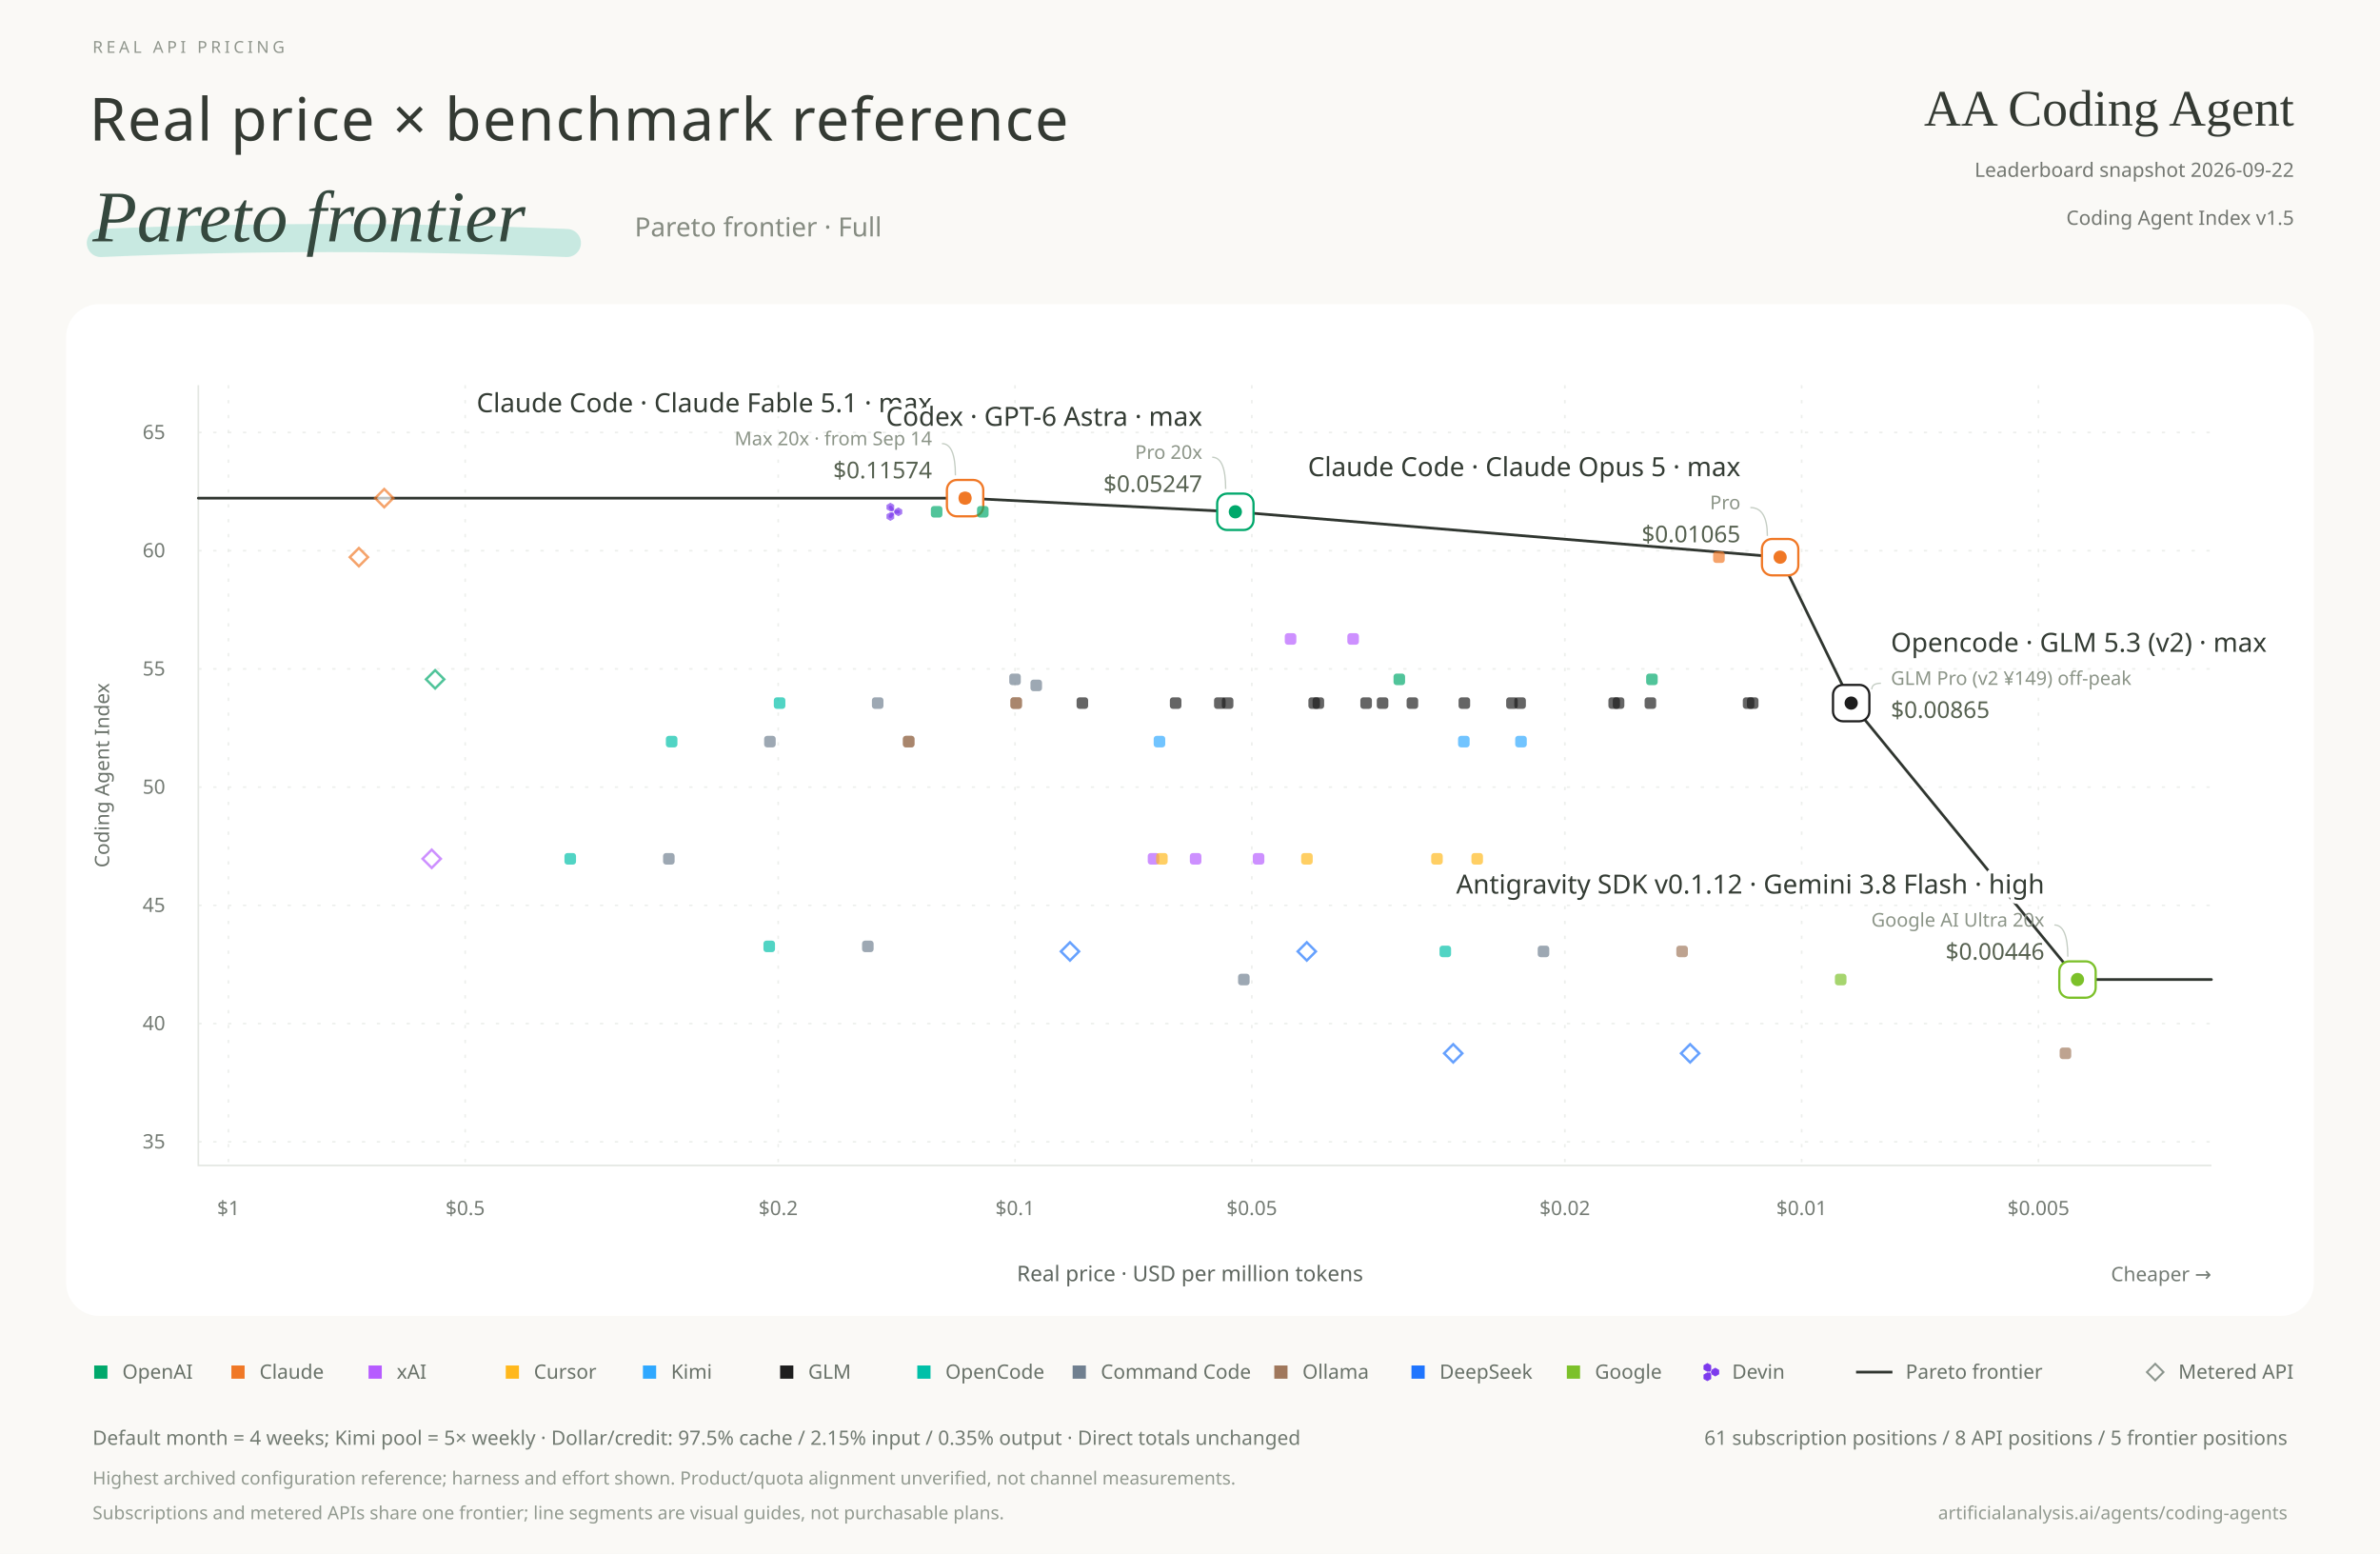
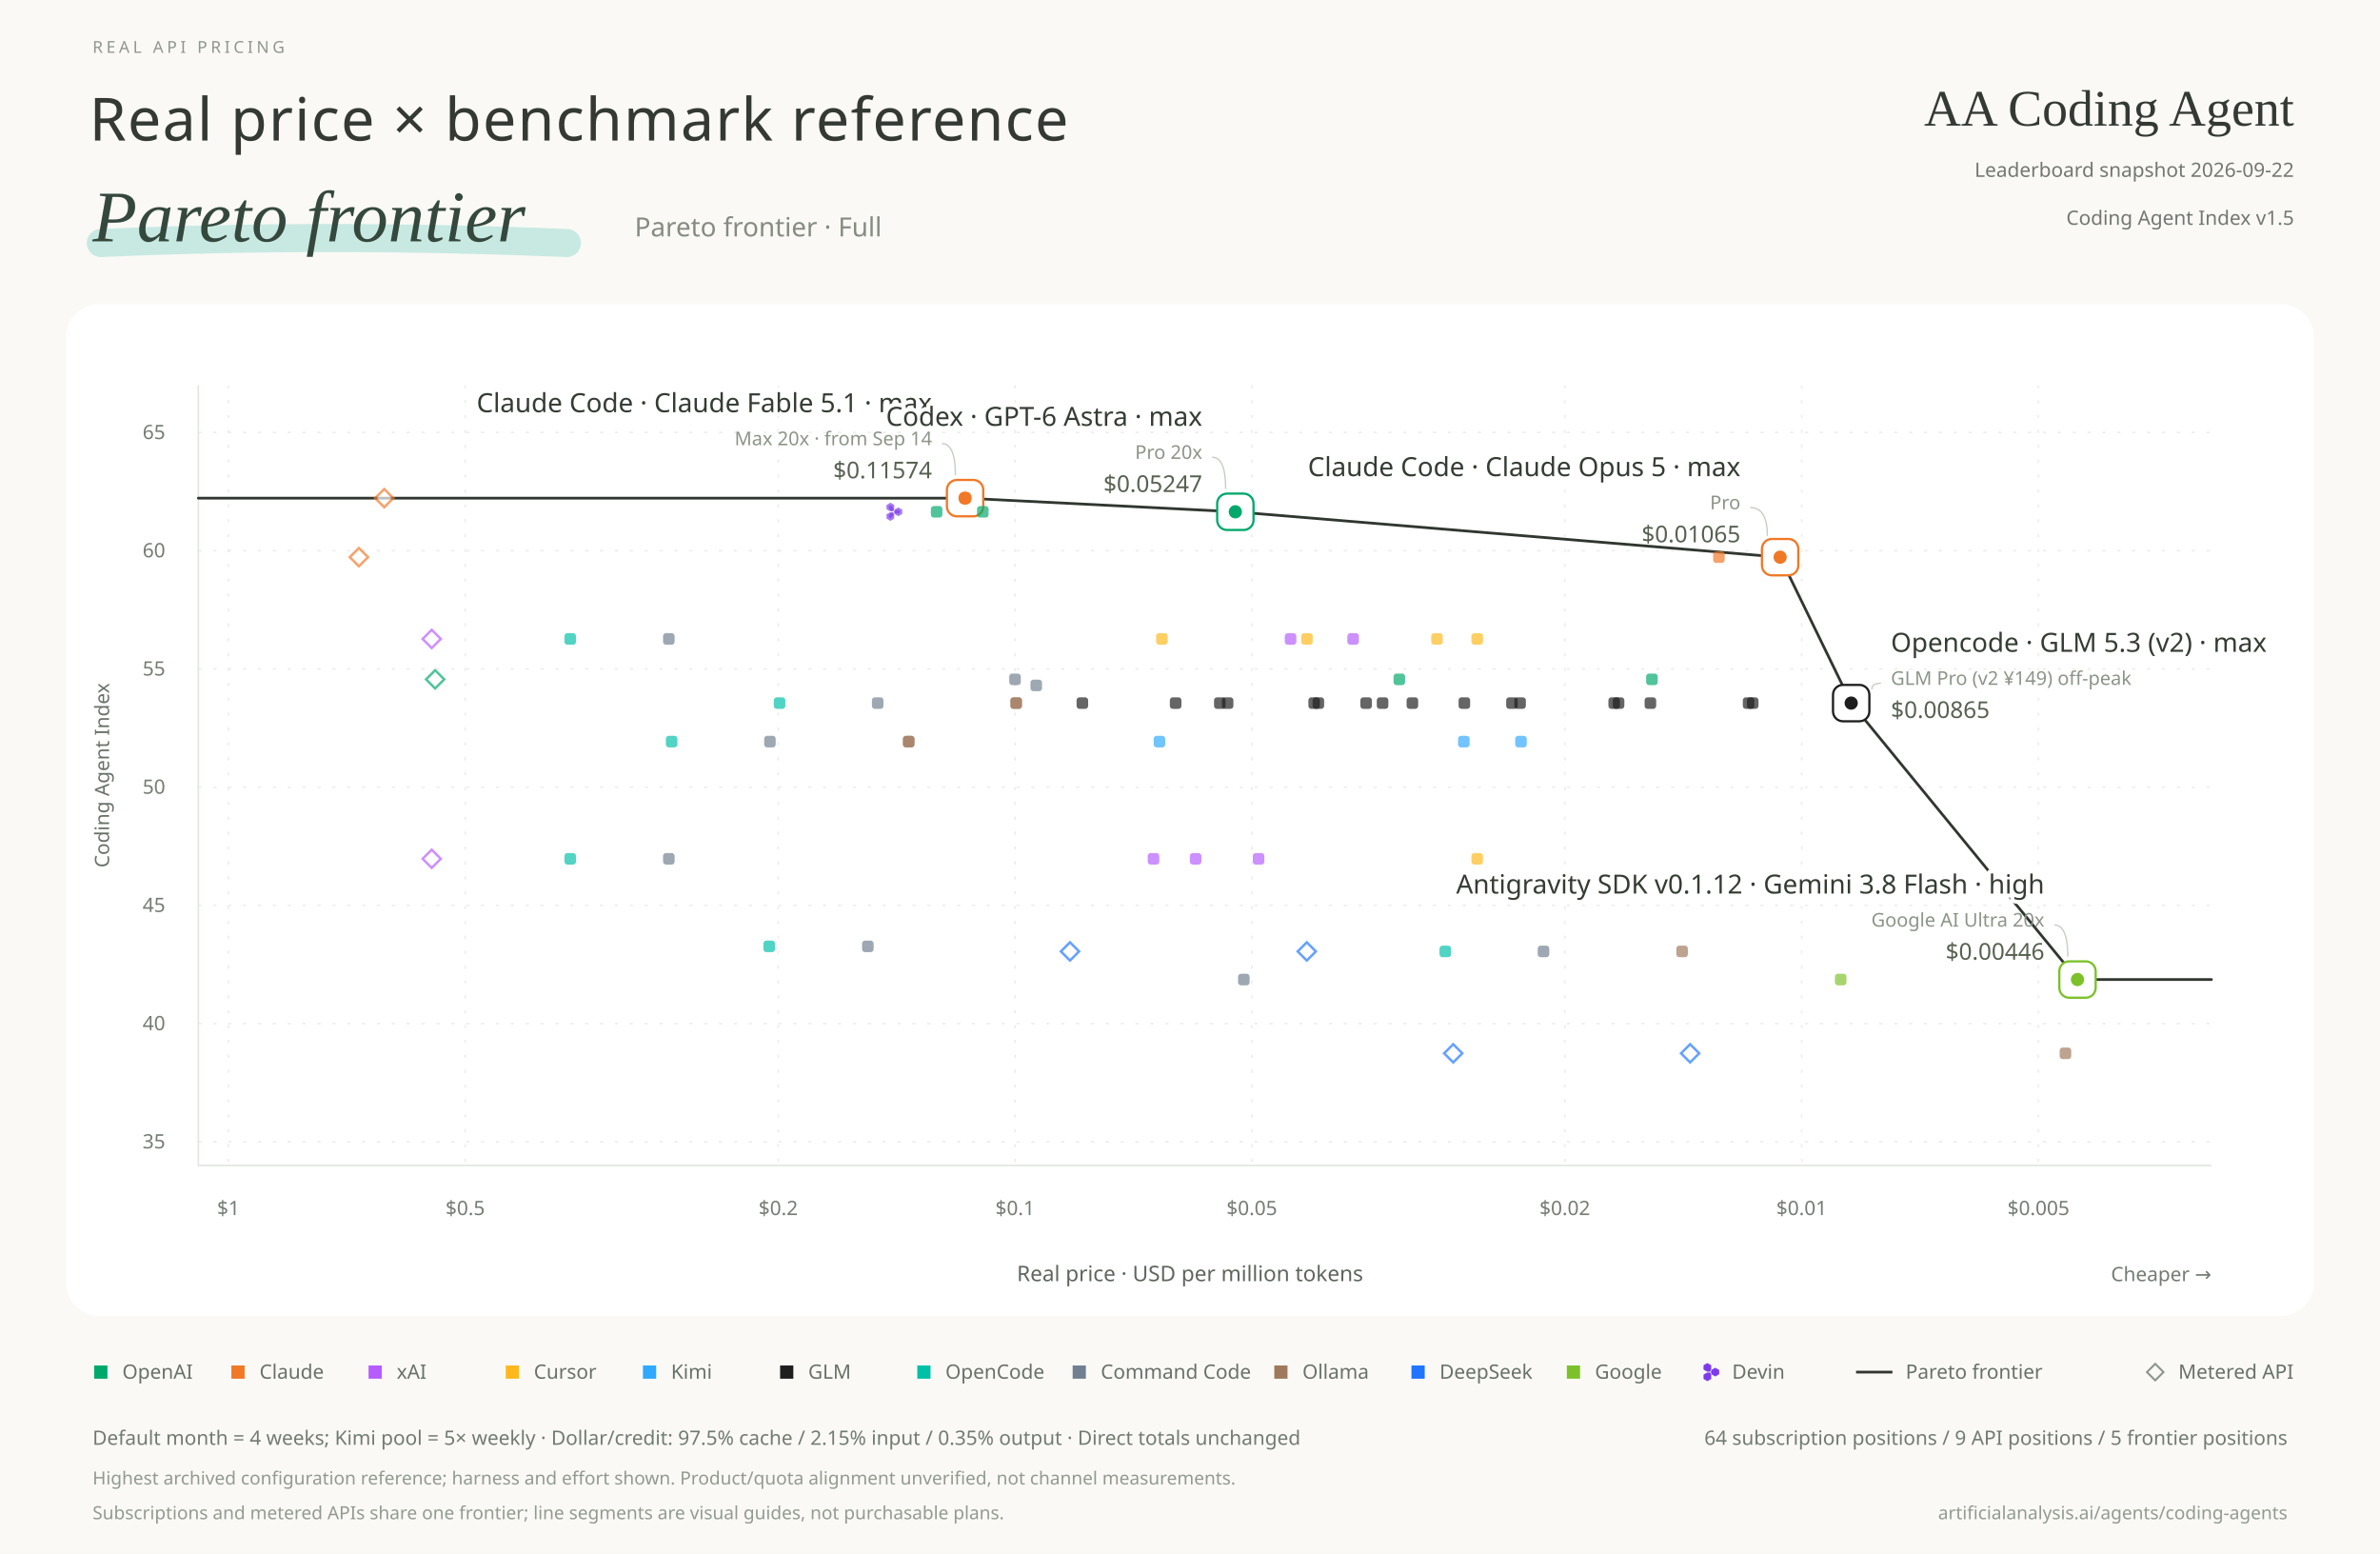
<svg xmlns="http://www.w3.org/2000/svg" width="1440" height="940" viewBox="0 0 1440 940" role="img" aria-labelledby="title desc">
  <style>text{font-family:"Microsoft YaHei","Segoe UI",sans-serif} .serif{font-family:"Times New Roman",serif} .number{font-family:"Segoe UI",sans-serif;font-variant-numeric:tabular-nums} .label-name{paint-order:stroke;stroke:#fff;stroke-width:5px;stroke-linejoin:round} .point:hover{opacity:1}</style>
  <rect width="1440" height="940" fill="#FAF9F6" />
  <text x="56.000" y="32.000" font-size="10" fill="#90968D" text-anchor="start" font-weight="400" letter-spacing="2.1">REAL API PRICING</text>
  <text x="54.000" y="85.000" font-size="36" fill="#343A33" text-anchor="start" font-weight="300" letter-spacing=".8">Real price × benchmark reference</text>
  <path d="M61 147 Q197 141 343 147" stroke="#9FDDD0" stroke-width="17" stroke-linecap="round" opacity=".55" fill="none" />
  <text x="56.000" y="146.000" font-size="44" fill="#35483E" text-anchor="start" font-weight="400" class="serif" font-style="italic">Pareto frontier</text>
  <text x="384.000" y="143.000" font-size="16" fill="#858B81" text-anchor="start" font-weight="300">Pareto frontier · Full</text>
  <text x="1388.000" y="76.000" font-size="31" fill="#343A33" text-anchor="end" font-weight="400" class="serif">AA Coding Agent</text>
  <text x="1388.000" y="107.000" font-size="12" fill="#737771" text-anchor="end" font-weight="400">Leaderboard snapshot  2026-09-22</text>
  <text x="1388.000" y="136.000" font-size="12" fill="#737771" text-anchor="end" font-weight="400">Coding Agent Index v1.5</text>
  <rect x="40" y="184" width="1360" height="612" rx="20" fill="#FFFFFF" />
  <path d="M1233.342 233V705" stroke="#E8EBE7" stroke-dasharray="2 7" opacity=".8" />
  <text x="1233.342" y="735.000" font-size="12" fill="#747B74" text-anchor="middle" font-weight="400" class="number">$0.005</text>
  <path d="M1090.070 233V705" stroke="#E8EBE7" stroke-dasharray="2 7" opacity=".8" />
  <text x="1090.070" y="735.000" font-size="12" fill="#747B74" text-anchor="middle" font-weight="400" class="number">$0.01</text>
  <path d="M946.798 233V705" stroke="#E8EBE7" stroke-dasharray="2 7" opacity=".8" />
  <text x="946.798" y="735.000" font-size="12" fill="#747B74" text-anchor="middle" font-weight="400" class="number">$0.02</text>
  <path d="M757.403 233V705" stroke="#E8EBE7" stroke-dasharray="2 7" opacity=".8" />
  <text x="757.403" y="735.000" font-size="12" fill="#747B74" text-anchor="middle" font-weight="400" class="number">$0.05</text>
  <path d="M614.131 233V705" stroke="#E8EBE7" stroke-dasharray="2 7" opacity=".8" />
  <text x="614.131" y="735.000" font-size="12" fill="#747B74" text-anchor="middle" font-weight="400" class="number">$0.1</text>
  <path d="M470.859 233V705" stroke="#E8EBE7" stroke-dasharray="2 7" opacity=".8" />
  <text x="470.859" y="735.000" font-size="12" fill="#747B74" text-anchor="middle" font-weight="400" class="number">$0.2</text>
  <path d="M281.464 233V705" stroke="#E8EBE7" stroke-dasharray="2 7" opacity=".8" />
  <text x="281.464" y="735.000" font-size="12" fill="#747B74" text-anchor="middle" font-weight="400" class="number">$0.5</text>
  <path d="M138.192 233V705" stroke="#E8EBE7" stroke-dasharray="2 7" opacity=".8" />
  <text x="138.192" y="735.000" font-size="12" fill="#747B74" text-anchor="middle" font-weight="400" class="number">$1</text>
  <path d="M120 690.697H1338" stroke="#E8EBE7" stroke-dasharray="2 7" opacity=".8" />
  <text x="100.000" y="694.697" font-size="12" fill="#747B74" text-anchor="end" font-weight="400" class="number">35</text>
  <path d="M120 619.182H1338" stroke="#E8EBE7" stroke-dasharray="2 7" opacity=".8" />
  <text x="100.000" y="623.182" font-size="12" fill="#747B74" text-anchor="end" font-weight="400" class="number">40</text>
  <path d="M120 547.667H1338" stroke="#E8EBE7" stroke-dasharray="2 7" opacity=".8" />
  <text x="100.000" y="551.667" font-size="12" fill="#747B74" text-anchor="end" font-weight="400" class="number">45</text>
  <path d="M120 476.152H1338" stroke="#E8EBE7" stroke-dasharray="2 7" opacity=".8" />
  <text x="100.000" y="480.152" font-size="12" fill="#747B74" text-anchor="end" font-weight="400" class="number">50</text>
  <path d="M120 404.636H1338" stroke="#E8EBE7" stroke-dasharray="2 7" opacity=".8" />
  <text x="100.000" y="408.636" font-size="12" fill="#747B74" text-anchor="end" font-weight="400" class="number">55</text>
  <path d="M120 333.121H1338" stroke="#E8EBE7" stroke-dasharray="2 7" opacity=".8" />
  <text x="100.000" y="337.121" font-size="12" fill="#747B74" text-anchor="end" font-weight="400" class="number">60</text>
  <path d="M120 261.606H1338" stroke="#E8EBE7" stroke-dasharray="2 7" opacity=".8" />
  <text x="100.000" y="265.606" font-size="12" fill="#747B74" text-anchor="end" font-weight="400" class="number">65</text>
  <path d="M120 233V705H1338" fill="none" stroke="#E3E7E2" />
  <text x="66.000" y="469.000" font-size="12" fill="#697169" text-anchor="middle" font-weight="400" transform="rotate(-90 66 469.0)">Coding Agent Index</text>
  <text x="720.000" y="775.000" font-size="13" fill="#5D655E" text-anchor="middle" font-weight="400">Real price · USD per million tokens</text>
  <text x="1338.000" y="775.000" font-size="12" fill="#737B74" text-anchor="end" font-weight="400">Cheaper →</text>
  <path id="frontier" d="M120.000,301.333 L583.917,301.333 L747.436,309.593 L1077.054,337.035 L1120.047,425.307 L1256.966,592.532 L1338.000,592.532" fill="none" stroke="#303630" stroke-width="1.65" stroke-linecap="round" stroke-linejoin="round" />
  <g class="point" data-billing="subscription" data-frontier="false" data-price="0.03247" data-score="54.5591" data-x="846.636" data-y="410.943" transform="translate(846.636 410.943)">
    <rect x="-3.5" y="-3.5" width="7" height="7" rx="1.8" fill="#00A86B" opacity=".68" />
  </g>
  <g class="point" data-billing="subscription" data-frontier="false" data-price="0.0155" data-score="54.5591" data-x="999.484" data-y="410.943" transform="translate(999.484 410.943)">
    <rect x="-3.5" y="-3.5" width="7" height="7" rx="1.8" fill="#00A86B" opacity=".68" />
  </g>
  <g class="point" data-billing="subscription" data-frontier="false" data-price="0.12579" data-score="61.645" data-x="566.706" data-y="309.593" transform="translate(566.706 309.593)">
    <rect x="-3.5" y="-3.5" width="7" height="7" rx="1.8" fill="#00A86B" opacity=".68" />
  </g>
  <g class="point" data-billing="subscription" data-frontier="true" data-price="0.05247" data-score="61.645" data-x="747.436" data-y="309.593" transform="translate(747.436 309.593)">
    <rect x="-11" y="-11" width="22" height="22" rx="6" fill="#FFF" stroke="#00A86B" stroke-width="1.35" />
    <circle r="4" fill="#00A86B" />
  </g>
  <g class="point" data-billing="subscription" data-frontier="false" data-price="0.14265" data-score="61.645" data-x="540.707" data-y="309.593" transform="translate(540.707 309.593)">
    <path d="M0.11,-1.63 L-1.97,-0.43 L-4.05,-1.63 L-4.05,-4.03 L-1.97,-5.23 L0.11,-4.03Z M0.11,4.03 L-1.97,5.23 L-4.05,4.03 L-4.05,1.63 L-1.97,0.43 L0.11,1.63Z M4.91,1.20 L2.83,2.40 L0.75,1.20 L0.75,-1.20 L2.83,-2.40 L4.91,-1.20Z" fill="#7C3AED" opacity="0.68" stroke="#7C3AED" stroke-width="0.43" stroke-linejoin="round" />
    <path d="M-0.89,-1.27 L-1.87,-2.69 M-0.89,1.27 L-1.87,2.69 M1.27,0.00 L2.69,0.00" stroke="#7C3AED" stroke-width="2.16" stroke-linecap="round" opacity="0.68" fill="none" />
  </g>
  <g class="point" data-billing="subscription" data-frontier="false" data-price="0.00892" data-score="41.8632" data-x="1113.694" data-y="592.532" transform="translate(1113.694 592.532)">
    <rect x="-3.5" y="-3.5" width="7" height="7" rx="1.8" fill="#7CC12A" opacity=".68" />
  </g>
  <g class="point" data-billing="subscription" data-frontier="true" data-price="0.00446" data-score="41.8632" data-x="1256.966" data-y="592.532" transform="translate(1256.966 592.532)">
    <rect x="-11" y="-11" width="22" height="22" rx="6" fill="#FFF" stroke="#7CC12A" stroke-width="1.35" />
    <circle r="4" fill="#7CC12A" />
  </g>
  <g class="point" data-billing="subscription" data-frontier="true" data-price="0.01065" data-score="59.7264" data-x="1077.054" data-y="337.035" transform="translate(1077.054 337.035)">
    <rect x="-11" y="-11" width="22" height="22" rx="6" fill="#FFF" stroke="#F07826" stroke-width="1.35" />
    <circle r="4" fill="#F07826" />
  </g>
  <g class="point" data-billing="subscription" data-frontier="false" data-price="0.01274" data-score="59.7264" data-x="1040.016" data-y="337.035" transform="translate(1040.016 337.035)">
    <rect x="-3.5" y="-3.5" width="7" height="7" rx="1.8" fill="#F07826" opacity=".68" />
  </g>
  <g class="point" data-billing="subscription" data-frontier="true" data-price="0.11574" data-score="62.2225" data-x="583.917" data-y="301.333" transform="translate(583.917 301.333)">
    <rect x="-11" y="-11" width="22" height="22" rx="6" fill="#FFF" stroke="#F07826" stroke-width="1.35" />
    <circle r="4" fill="#F07826" />
  </g>
  <g class="point" data-billing="subscription" data-frontier="false" data-price="0.05894" data-score="46.969" data-x="723.402" data-y="519.504" transform="translate(723.402 519.504)">
    <rect x="-3.5" y="-3.5" width="7" height="7" rx="1.8" fill="#B65CFF" opacity=".68" />
  </g>
  <g class="point" data-billing="subscription" data-frontier="false" data-price="0.04902" data-score="46.969" data-x="761.495" data-y="519.504" transform="translate(761.495 519.504)">
    <rect x="-3.5" y="-3.5" width="7" height="7" rx="1.8" fill="#B65CFF" opacity=".68" />
  </g>
  <g class="point" data-billing="subscription" data-frontier="false" data-price="0.06667" data-score="46.969" data-x="697.929" data-y="519.504" transform="translate(697.929 519.504)">
    <rect x="-3.5" y="-3.5" width="7" height="7" rx="1.8" fill="#B65CFF" opacity=".68" />
  </g>
  <g class="point" data-billing="subscription" data-frontier="false" data-price="0.04464" data-score="56.26764360706693" data-x="780.841" data-y="386.505" transform="translate(780.841 386.505)">
    <rect x="-3.5" y="-3.5" width="7" height="7" rx="1.8" fill="#B65CFF" opacity=".68" />
  </g>
  <g class="point" data-billing="subscription" data-frontier="false" data-price="0.03717" data-score="56.26764360706693" data-x="818.693" data-y="386.505" transform="translate(818.693 386.505)">
    <rect x="-3.5" y="-3.5" width="7" height="7" rx="1.8" fill="#B65CFF" opacity=".68" />
  </g>
-   <g class="point" data-billing="subscription" data-frontier="false" data-price="0.02585" data-score="46.969" data-x="893.764" data-y="519.504" transform="translate(893.764 519.504)">
-     <rect x="-3.5" y="-3.5" width="7" height="7" rx="1.8" fill="#FFB81C" opacity=".68" />
-   </g>
-   <g class="point" data-billing="subscription" data-frontier="false" data-price="0.06506" data-score="46.969" data-x="702.982" data-y="519.504" transform="translate(702.982 519.504)">
-     <rect x="-3.5" y="-3.5" width="7" height="7" rx="1.8" fill="#FFB81C" opacity=".68" />
-   </g>
-   <g class="point" data-billing="subscription" data-frontier="false" data-price="0.04255" data-score="46.969" data-x="790.752" data-y="519.504" transform="translate(790.752 519.504)">
-     <rect x="-3.5" y="-3.5" width="7" height="7" rx="1.8" fill="#FFB81C" opacity=".68" />
-   </g>
-   <g class="point" data-billing="subscription" data-frontier="false" data-price="0.02908" data-score="46.969" data-x="869.428" data-y="519.504" transform="translate(869.428 519.504)">
+   <g class="point" data-billing="subscription" data-frontier="false" data-price="0.02585" data-score="56.26764360706693" data-x="893.764" data-y="386.505" transform="translate(893.764 386.505)">
+     <rect x="-3.5" y="-3.5" width="7" height="7" rx="1.8" fill="#FFB81C" opacity=".68" />
+   </g>
+   <g class="point" data-billing="subscription" data-frontier="false" data-price="0.06506" data-score="56.26764360706693" data-x="702.982" data-y="386.505" transform="translate(702.982 386.505)">
+     <rect x="-3.5" y="-3.5" width="7" height="7" rx="1.8" fill="#FFB81C" opacity=".68" />
+   </g>
+   <g class="point" data-billing="subscription" data-frontier="false" data-price="0.04255" data-score="56.26764360706693" data-x="790.752" data-y="386.505" transform="translate(790.752 386.505)">
+     <rect x="-3.5" y="-3.5" width="7" height="7" rx="1.8" fill="#FFB81C" opacity=".68" />
+   </g>
+   <g class="point" data-billing="subscription" data-frontier="false" data-price="0.02908" data-score="56.26764360706693" data-x="869.428" data-y="386.505" transform="translate(869.428 386.505)">
    <rect x="-3.5" y="-3.5" width="7" height="7" rx="1.8" fill="#FFB81C" opacity=".68" />
  </g>
  <g class="point" data-billing="subscription" data-frontier="false" data-price="0.02688" data-score="51.9259" data-x="885.688" data-y="448.605" transform="translate(885.688 448.605)">
    <rect x="-3.5" y="-3.5" width="7" height="7" rx="1.8" fill="#2FA8FF" opacity=".68" />
  </g>
  <g class="point" data-billing="subscription" data-frontier="false" data-price="0.06552" data-score="51.9259" data-x="701.526" data-y="448.605" transform="translate(701.526 448.605)">
    <rect x="-3.5" y="-3.5" width="7" height="7" rx="1.8" fill="#2FA8FF" opacity=".68" />
  </g>
  <g class="point" data-billing="subscription" data-frontier="false" data-price="0.02274" data-score="51.9259" data-x="920.260" data-y="448.605" transform="translate(920.260 448.605)">
    <rect x="-3.5" y="-3.5" width="7" height="7" rx="1.8" fill="#2FA8FF" opacity=".68" />
  </g>
  <g class="point" data-billing="subscription" data-frontier="false" data-price="0.08211" data-score="53.5548" data-x="654.873" data-y="425.307" transform="translate(654.873 425.307)">
    <rect x="-3.5" y="-3.5" width="7" height="7" rx="1.8" fill="#1E1E1E" opacity=".68" />
  </g>
  <g class="point" data-billing="subscription" data-frontier="false" data-price="0.05491" data-score="53.5548" data-x="738.041" data-y="425.307" transform="translate(738.041 425.307)">
    <rect x="-3.5" y="-3.5" width="7" height="7" rx="1.8" fill="#1E1E1E" opacity=".68" />
  </g>
  <g class="point" data-billing="subscription" data-frontier="false" data-price="0.04115" data-score="53.5548" data-x="797.668" data-y="425.307" transform="translate(797.668 425.307)">
    <rect x="-3.5" y="-3.5" width="7" height="7" rx="1.8" fill="#1E1E1E" opacity=".68" />
  </g>
  <g class="point" data-billing="subscription" data-frontier="false" data-price="0.0341" data-score="53.5548" data-x="836.512" data-y="425.307" transform="translate(836.512 425.307)">
    <rect x="-3.5" y="-3.5" width="7" height="7" rx="1.8" fill="#1E1E1E" opacity=".68" />
  </g>
  <g class="point" data-billing="subscription" data-frontier="false" data-price="0.0228" data-score="53.5548" data-x="919.715" data-y="425.307" transform="translate(919.715 425.307)">
    <rect x="-3.5" y="-3.5" width="7" height="7" rx="1.8" fill="#1E1E1E" opacity=".68" />
  </g>
  <g class="point" data-billing="subscription" data-frontier="false" data-price="0.01709" data-score="53.5548" data-x="979.299" data-y="425.307" transform="translate(979.299 425.307)">
    <rect x="-3.5" y="-3.5" width="7" height="7" rx="1.8" fill="#1E1E1E" opacity=".68" />
  </g>
  <g class="point" data-billing="subscription" data-frontier="false" data-price="0.06249" data-score="53.5548" data-x="711.313" data-y="425.307" transform="translate(711.313 425.307)">
    <rect x="-3.5" y="-3.5" width="7" height="7" rx="1.8" fill="#1E1E1E" opacity=".68" />
  </g>
  <g class="point" data-billing="subscription" data-frontier="false" data-price="0.04166" data-score="53.5548" data-x="795.122" data-y="425.307" transform="translate(795.122 425.307)">
    <rect x="-3.5" y="-3.5" width="7" height="7" rx="1.8" fill="#1E1E1E" opacity=".68" />
  </g>
  <g class="point" data-billing="subscription" data-frontier="false" data-price="0.03125" data-score="53.5548" data-x="854.552" data-y="425.307" transform="translate(854.552 425.307)">
    <rect x="-3.5" y="-3.5" width="7" height="7" rx="1.8" fill="#1E1E1E" opacity=".68" />
  </g>
  <g class="point" data-billing="subscription" data-frontier="false" data-price="0.01731" data-score="53.5548" data-x="976.655" data-y="425.307" transform="translate(976.655 425.307)">
    <rect x="-3.5" y="-3.5" width="7" height="7" rx="1.8" fill="#1E1E1E" opacity=".68" />
  </g>
  <g class="point" data-billing="subscription" data-frontier="false" data-price="0.01154" data-score="53.5548" data-x="1060.464" data-y="425.307" transform="translate(1060.464 425.307)">
    <rect x="-3.5" y="-3.5" width="7" height="7" rx="1.8" fill="#1E1E1E" opacity=".68" />
  </g>
  <g class="point" data-billing="subscription" data-frontier="true" data-price="0.00865" data-score="53.5548" data-x="1120.047" data-y="425.307" transform="translate(1120.047 425.307)">
    <rect x="-11" y="-11" width="22" height="22" rx="6" fill="#FFF" stroke="#1E1E1E" stroke-width="1.35" />
    <circle r="4" fill="#1E1E1E" />
  </g>
  <g class="point" data-billing="subscription" data-frontier="false" data-price="0.05367" data-score="53.5548" data-x="742.762" data-y="425.307" transform="translate(742.762 425.307)">
    <rect x="-3.5" y="-3.5" width="7" height="7" rx="1.8" fill="#1E1E1E" opacity=".68" />
  </g>
  <g class="point" data-billing="subscription" data-frontier="false" data-price="0.03578" data-score="53.5548" data-x="826.571" data-y="425.307" transform="translate(826.571 425.307)">
    <rect x="-3.5" y="-3.5" width="7" height="7" rx="1.8" fill="#1E1E1E" opacity=".68" />
  </g>
  <g class="point" data-billing="subscription" data-frontier="false" data-price="0.02684" data-score="53.5548" data-x="885.996" data-y="425.307" transform="translate(885.996 425.307)">
    <rect x="-3.5" y="-3.5" width="7" height="7" rx="1.8" fill="#1E1E1E" opacity=".68" />
  </g>
  <g class="point" data-billing="subscription" data-frontier="false" data-price="0.02335" data-score="53.5548" data-x="914.788" data-y="425.307" transform="translate(914.788 425.307)">
    <rect x="-3.5" y="-3.5" width="7" height="7" rx="1.8" fill="#1E1E1E" opacity=".68" />
  </g>
  <g class="point" data-billing="subscription" data-frontier="false" data-price="0.01557" data-score="53.5548" data-x="998.553" data-y="425.307" transform="translate(998.553 425.307)">
    <rect x="-3.5" y="-3.5" width="7" height="7" rx="1.8" fill="#1E1E1E" opacity=".68" />
  </g>
  <g class="point" data-billing="subscription" data-frontier="false" data-price="0.01168" data-score="53.5548" data-x="1057.972" data-y="425.307" transform="translate(1057.972 425.307)">
    <rect x="-3.5" y="-3.5" width="7" height="7" rx="1.8" fill="#1E1E1E" opacity=".68" />
  </g>
  <g class="point" data-billing="subscription" data-frontier="false" data-price="0.36765" data-score="46.969" data-x="345.018" data-y="519.504" transform="translate(345.018 519.504)">
    <rect x="-3.5" y="-3.5" width="7" height="7" rx="1.8" fill="#00C0A8" opacity=".68" />
  </g>
+   <g class="point" data-billing="subscription" data-frontier="false" data-price="0.36765" data-score="56.26764360706693" data-x="345.018" data-y="386.505" transform="translate(345.018 386.505)">
+     <rect x="-3.5" y="-3.5" width="7" height="7" rx="1.8" fill="#00C0A8" opacity=".68" />
+   </g>
  <g class="point" data-billing="subscription" data-frontier="false" data-price="0.1992" data-score="53.5548" data-x="471.687" data-y="425.307" transform="translate(471.687 425.307)">
    <rect x="-3.5" y="-3.5" width="7" height="7" rx="1.8" fill="#00C0A8" opacity=".68" />
  </g>
  <g class="point" data-billing="subscription" data-frontier="false" data-price="0.27322" data-score="51.9259" data-x="406.378" data-y="448.605" transform="translate(406.378 448.605)">
    <rect x="-3.5" y="-3.5" width="7" height="7" rx="1.8" fill="#00C0A8" opacity=".68" />
  </g>
  <g class="point" data-billing="subscription" data-frontier="false" data-price="0.20534" data-score="43.2653" data-x="465.413" data-y="572.478" transform="translate(465.413 572.478)">
    <rect x="-3.5" y="-3.5" width="7" height="7" rx="1.8" fill="#00C0A8" opacity=".68" />
  </g>
  <g class="point" data-billing="subscription" data-frontier="false" data-price="0.02838" data-score="43.052" data-x="874.464" data-y="575.529" transform="translate(874.464 575.529)">
    <rect x="-3.5" y="-3.5" width="7" height="7" rx="1.8" fill="#00C0A8" opacity=".68" />
  </g>
  <g class="point" data-billing="subscription" data-frontier="false" data-price="0.1" data-score="54.5591" data-x="614.131" data-y="410.943" transform="translate(614.131 410.943)">
    <rect x="-3.5" y="-3.5" width="7" height="7" rx="1.8" fill="#708090" opacity=".68" />
  </g>
  <g class="point" data-billing="subscription" data-frontier="false" data-price="0.05118" data-score="41.8632" data-x="752.582" data-y="592.532" transform="translate(752.582 592.532)">
    <rect x="-3.5" y="-3.5" width="7" height="7" rx="1.8" fill="#708090" opacity=".68" />
  </g>
  <g class="point" data-billing="subscription" data-frontier="false" data-price="0.02129" data-score="43.052" data-x="933.879" data-y="575.529" transform="translate(933.879 575.529)">
    <rect x="-3.5" y="-3.5" width="7" height="7" rx="1.8" fill="#708090" opacity=".68" />
  </g>
  <g class="point" data-billing="subscription" data-frontier="false" data-price="0.15385" data-score="43.2653" data-x="525.084" data-y="572.478" transform="translate(525.084 572.478)">
+     <rect x="-3.5" y="-3.5" width="7" height="7" rx="1.8" fill="#708090" opacity=".68" />
+   </g>
+   <g class="point" data-billing="subscription" data-frontier="false" data-price="0.27548" data-score="56.26764360706693" data-x="404.675" data-y="386.505" transform="translate(404.675 386.505)">
    <rect x="-3.5" y="-3.5" width="7" height="7" rx="1.8" fill="#708090" opacity=".68" />
  </g>
  <g class="point" data-billing="subscription" data-frontier="false" data-price="0.14948" data-score="53.5548" data-x="531.040" data-y="425.307" transform="translate(531.040 425.307)">
    <rect x="-3.5" y="-3.5" width="7" height="7" rx="1.8" fill="#708090" opacity=".68" />
  </g>
  <g class="point" data-billing="subscription" data-frontier="false" data-price="0.09398" data-score="54.3027" data-x="626.965" data-y="414.610" transform="translate(626.965 414.610)">
    <rect x="-3.5" y="-3.5" width="7" height="7" rx="1.8" fill="#708090" opacity=".68" />
  </g>
  <g class="point" data-billing="subscription" data-frontier="false" data-price="0.20492" data-score="51.9259" data-x="465.836" data-y="448.605" transform="translate(465.836 448.605)">
    <rect x="-3.5" y="-3.5" width="7" height="7" rx="1.8" fill="#708090" opacity=".68" />
  </g>
  <g class="point" data-billing="subscription" data-frontier="false" data-price="0.27548" data-score="46.969" data-x="404.675" data-y="519.504" transform="translate(404.675 519.504)">
    <rect x="-3.5" y="-3.5" width="7" height="7" rx="1.8" fill="#708090" opacity=".68" />
  </g>
  <g class="point" data-billing="subscription" data-frontier="false" data-price="0.00462" data-score="38.7425" data-x="1249.680" data-y="637.168" transform="translate(1249.680 637.168)">
    <rect x="-3.5" y="-3.5" width="7" height="7" rx="1.8" fill="#A0785C" opacity=".68" />
  </g>
  <g class="point" data-billing="subscription" data-frontier="false" data-price="0.01419" data-score="43.052" data-x="1017.736" data-y="575.529" transform="translate(1017.736 575.529)">
    <rect x="-3.5" y="-3.5" width="7" height="7" rx="1.8" fill="#A0785C" opacity=".68" />
  </g>
  <g class="point" data-billing="subscription" data-frontier="false" data-price="0.09965" data-score="53.5548" data-x="614.856" data-y="425.307" transform="translate(614.856 425.307)">
    <rect x="-3.5" y="-3.5" width="7" height="7" rx="1.8" fill="#A0785C" opacity=".68" />
  </g>
  <g class="point" data-billing="subscription" data-frontier="false" data-price="0.13652" data-score="51.9259" data-x="549.786" data-y="448.605" transform="translate(549.786 448.605)">
    <rect x="-3.5" y="-3.5" width="7" height="7" rx="1.8" fill="#A0785C" opacity=".68" />
  </g>
  <g class="point" data-billing="subscription" data-frontier="false" data-price="0.09967" data-score="53.5548" data-x="614.814" data-y="425.307" transform="translate(614.814 425.307)">
    <rect x="-3.5" y="-3.5" width="7" height="7" rx="1.8" fill="#A0785C" opacity=".68" />
  </g>
  <g class="point" data-billing="subscription" data-frontier="false" data-price="0.1365" data-score="51.9259" data-x="549.816" data-y="448.605" transform="translate(549.816 448.605)">
    <rect x="-3.5" y="-3.5" width="7" height="7" rx="1.8" fill="#A0785C" opacity=".68" />
  </g>
  <g class="point" data-billing="subscription" data-frontier="false" data-price="0.11575" data-score="62.2225" data-x="583.899" data-y="301.333" transform="translate(583.899 301.333)">
    <rect x="-3.5" y="-3.5" width="7" height="7" rx="1.8" fill="#F07826" opacity=".68" />
  </g>
  <g class="point" data-billing="subscription" data-frontier="false" data-price="0.10989" data-score="61.645" data-x="594.637" data-y="309.593" transform="translate(594.637 309.593)">
    <rect x="-3.5" y="-3.5" width="7" height="7" rx="1.8" fill="#00A86B" opacity=".68" />
  </g>
+   <g class="point" data-billing="subscription" data-frontier="false" data-price="0.02585" data-score="46.969" data-x="893.764" data-y="519.504" transform="translate(893.764 519.504)">
+     <rect x="-3.5" y="-3.5" width="7" height="7" rx="1.8" fill="#FFB81C" opacity=".68" />
+   </g>
  <g class="point" data-billing="metered" data-frontier="false" data-price="0.01386" data-score="38.7425" data-x="1022.600" data-y="637.168" transform="translate(1022.600 637.168)">
    <path d="M0 -5.5L5.5 0 0 5.5 -5.5 0Z" fill="white" stroke="#1F75FE" stroke-width="1.5" opacity=".68" />
  </g>
  <g class="point" data-billing="metered" data-frontier="false" data-price="0.02773" data-score="38.7425" data-x="879.253" data-y="637.168" transform="translate(879.253 637.168)">
    <path d="M0 -5.5L5.5 0 0 5.5 -5.5 0Z" fill="white" stroke="#1F75FE" stroke-width="1.5" opacity=".68" />
  </g>
  <g class="point" data-billing="metered" data-frontier="false" data-price="0.04257" data-score="43.052" data-x="790.655" data-y="575.529" transform="translate(790.655 575.529)">
    <path d="M0 -5.5L5.5 0 0 5.5 -5.5 0Z" fill="white" stroke="#1F75FE" stroke-width="1.5" opacity=".68" />
  </g>
  <g class="point" data-billing="metered" data-frontier="false" data-price="0.08514" data-score="43.052" data-x="647.383" data-y="575.529" transform="translate(647.383 575.529)">
    <path d="M0 -5.5L5.5 0 0 5.5 -5.5 0Z" fill="white" stroke="#1F75FE" stroke-width="1.5" opacity=".68" />
  </g>
  <g class="point" data-billing="metered" data-frontier="false" data-price="0.546" data-score="54.5591" data-x="263.272" data-y="410.943" transform="translate(263.272 410.943)">
    <path d="M0 -5.5L5.5 0 0 5.5 -5.5 0Z" fill="white" stroke="#00A86B" stroke-width="1.5" opacity=".68" />
  </g>
  <g class="point" data-billing="metered" data-frontier="false" data-price="0.5515" data-score="46.969" data-x="261.200" data-y="519.504" transform="translate(261.200 519.504)">
+     <path d="M0 -5.5L5.5 0 0 5.5 -5.5 0Z" fill="white" stroke="#B65CFF" stroke-width="1.5" opacity=".68" />
+   </g>
+   <g class="point" data-billing="metered" data-frontier="false" data-price="0.5515" data-score="56.26764360706693" data-x="261.200" data-y="386.505" transform="translate(261.200 386.505)">
    <path d="M0 -5.5L5.5 0 0 5.5 -5.5 0Z" fill="white" stroke="#B65CFF" stroke-width="1.5" opacity=".68" />
  </g>
  <g class="point" data-billing="metered" data-frontier="false" data-price="0.6825" data-score="59.7264" data-x="217.149" data-y="337.035" transform="translate(217.149 337.035)">
    <path d="M0 -5.5L5.5 0 0 5.5 -5.5 0Z" fill="white" stroke="#F07826" stroke-width="1.5" opacity=".68" />
  </g>
  <g class="point" data-billing="metered" data-frontier="false" data-price="0.63375" data-score="62.2225" data-x="232.467" data-y="301.333" transform="translate(232.467 301.333)">
    <path d="M0 -5.5L5.5 0 0 5.5 -5.5 0Z" fill="white" stroke="#F07826" stroke-width="1.5" opacity=".68" />
  </g>
  <g class="front-label" data-model="claude-fable-5.1">
    <path d="M578.058,287.524Q578.058,268.333 569.917,268.333" stroke="#C4CDC3" stroke-width=".8" fill="none" />
    <text x="563.917" y="249.333" font-size="16" fill="#343C34" text-anchor="end" font-weight="400" class="label-name">Claude Code · Claude Fable 5.1 · max</text>
    <text x="563.917" y="269.333" font-size="11.5" fill="#8B9487" text-anchor="end" font-weight="400">Max 20x · from Sep 14</text>
    <text x="563.917" y="289.333" font-size="14" fill="#566150" text-anchor="end" font-weight="400" class="number">$0.11574</text>
  </g>
  <g class="front-label" data-model="gpt-6-astra">
    <path d="M741.578,295.784Q741.578,276.593 733.436,276.593" stroke="#C4CDC3" stroke-width=".8" fill="none" />
    <text x="727.436" y="257.593" font-size="16" fill="#343C34" text-anchor="end" font-weight="400" class="label-name">Codex · GPT-6 Astra · max</text>
    <text x="727.436" y="277.593" font-size="11.5" fill="#8B9487" text-anchor="end" font-weight="400">Pro 20x</text>
    <text x="727.436" y="297.593" font-size="14" fill="#566150" text-anchor="end" font-weight="400" class="number">$0.05247</text>
  </g>
  <g class="front-label" data-model="claude-opus-5">
    <path d="M1069.336,324.172Q1069.336,307.035 1059.054,307.035" stroke="#C4CDC3" stroke-width=".8" fill="none" />
    <text x="1053.054" y="288.035" font-size="16" fill="#343C34" text-anchor="end" font-weight="400" class="label-name">Claude Code · Claude Opus 5 · max</text>
    <text x="1053.054" y="308.035" font-size="11.5" fill="#8B9487" text-anchor="end" font-weight="400">Pro</text>
    <text x="1053.054" y="328.035" font-size="14" fill="#566150" text-anchor="end" font-weight="400" class="number">$0.01065</text>
  </g>
  <g class="front-label" data-model="glm-5.3">
    <path d="M1132.528,416.987Q1132.528,413.307 1138.047,413.307" stroke="#C4CDC3" stroke-width=".8" fill="none" />
    <text x="1144.047" y="394.307" font-size="16" fill="#343C34" text-anchor="start" font-weight="400" class="label-name">Opencode · GLM 5.3 (v2) · max</text>
    <text x="1144.047" y="414.307" font-size="11.5" fill="#8B9487" text-anchor="start" font-weight="400">GLM Pro (v2 ¥149) off-peak</text>
    <text x="1144.047" y="434.307" font-size="14" fill="#566150" text-anchor="start" font-weight="400" class="number">$0.00865</text>
  </g>
  <g class="front-label" data-model="gemini-3.8-flash">
    <path d="M1251.107,578.724Q1251.107,559.532 1242.966,559.532" stroke="#C4CDC3" stroke-width=".8" fill="none" />
    <text x="1236.966" y="540.532" font-size="16" fill="#343C34" text-anchor="end" font-weight="400" class="label-name">Antigravity SDK v0.1.12 · Gemini 3.8 Flash · high</text>
    <text x="1236.966" y="560.532" font-size="11.5" fill="#8B9487" text-anchor="end" font-weight="400">Google AI Ultra 20x</text>
    <text x="1236.966" y="580.532" font-size="14" fill="#566150" text-anchor="end" font-weight="400" class="number">$0.00446</text>
  </g>
  <rect x="57" y="826" width="8" height="8" fill="#00A86B" />
  <text x="74.000" y="834.000" font-size="12" fill="#687168" text-anchor="start" font-weight="400">OpenAI</text>
  <rect x="140" y="826" width="8" height="8" fill="#F07826" />
  <text x="157.000" y="834.000" font-size="12" fill="#687168" text-anchor="start" font-weight="400">Claude</text>
  <rect x="223" y="826" width="8" height="8" fill="#B65CFF" />
  <text x="240.000" y="834.000" font-size="12" fill="#687168" text-anchor="start" font-weight="400">xAI</text>
  <rect x="306" y="826" width="8" height="8" fill="#FFB81C" />
  <text x="323.000" y="834.000" font-size="12" fill="#687168" text-anchor="start" font-weight="400">Cursor</text>
  <rect x="389" y="826" width="8" height="8" fill="#2FA8FF" />
  <text x="406.000" y="834.000" font-size="12" fill="#687168" text-anchor="start" font-weight="400">Kimi</text>
  <rect x="472" y="826" width="8" height="8" fill="#1E1E1E" />
  <text x="489.000" y="834.000" font-size="12" fill="#687168" text-anchor="start" font-weight="400">GLM</text>
  <rect x="555" y="826" width="8" height="8" fill="#00C0A8" />
  <text x="572.000" y="834.000" font-size="12" fill="#687168" text-anchor="start" font-weight="400">OpenCode</text>
  <rect x="649" y="826" width="8" height="8" fill="#708090" />
  <text x="666.000" y="834.000" font-size="12" fill="#687168" text-anchor="start" font-weight="400">Command Code</text>
  <rect x="771" y="826" width="8" height="8" fill="#A0785C" />
  <text x="788.000" y="834.000" font-size="12" fill="#687168" text-anchor="start" font-weight="400">Ollama</text>
  <rect x="854" y="826" width="8" height="8" fill="#1F75FE" />
  <text x="871.000" y="834.000" font-size="12" fill="#687168" text-anchor="start" font-weight="400">DeepSeek</text>
  <rect x="948" y="826" width="8" height="8" fill="#7CC12A" />
  <text x="965.000" y="834.000" font-size="12" fill="#687168" text-anchor="start" font-weight="400">Google</text>
  <path d="M1035.11,828.37 L1033.03,829.57 L1030.95,828.37 L1030.95,825.97 L1033.03,824.77 L1035.11,825.97Z M1035.11,834.03 L1033.03,835.23 L1030.95,834.03 L1030.95,831.63 L1033.03,830.43 L1035.11,831.63Z M1039.91,831.20 L1037.83,832.40 L1035.75,831.20 L1035.75,828.80 L1037.83,827.60 L1039.91,828.80Z" fill="#7C3AED" opacity="1.0" stroke="#7C3AED" stroke-width="0.43" stroke-linejoin="round" />
  <path d="M1034.11,828.73 L1033.13,827.31 M1034.11,831.27 L1033.13,832.69 M1036.27,830.00 L1037.69,830.00" stroke="#7C3AED" stroke-width="2.16" stroke-linecap="round" opacity="1.0" fill="none" />
  <text x="1048.000" y="834.000" font-size="12" fill="#687168" text-anchor="start" font-weight="400">Devin</text>
  <path d="M1123 830h22" stroke="#303630" stroke-width="1.65" />
  <text x="1153.000" y="834.000" font-size="12" fill="#687168" text-anchor="start" font-weight="400">Pareto frontier</text>
  <path d="M1304 825l5 5-5 5-5-5Z" fill="none" stroke="#8B958D" stroke-width="1.2" />
  <text x="1318.000" y="834.000" font-size="12" fill="#687168" text-anchor="start" font-weight="400">Metered API</text>
  <text x="56.000" y="874.000" font-size="12" fill="#727B72" text-anchor="start" font-weight="400">Default month = 4 weeks; Kimi pool = 5× weekly · Dollar/credit: 97.5% cache / 2.15% input / 0.35% output · Direct totals unchanged</text>
-   <text x="1384.000" y="874.000" font-size="12" fill="#727B72" text-anchor="end" font-weight="400">61 subscription positions / 8 API positions / 5 frontier positions</text>
+   <text x="1384.000" y="874.000" font-size="12" fill="#727B72" text-anchor="end" font-weight="400">64 subscription positions / 9 API positions / 5 frontier positions</text>
  <text x="56.000" y="898.000" font-size="11" fill="#929A90" text-anchor="start" font-weight="400">Highest archived configuration reference; harness and effort shown. Product/quota alignment unverified, not channel measurements.</text>
  <text x="56.000" y="919.000" font-size="11" fill="#929A90" text-anchor="start" font-weight="400">Subscriptions and metered APIs share one frontier; line segments are visual guides, not purchasable plans.</text>
  <text x="1384.000" y="919.000" font-size="11" fill="#929A90" text-anchor="end" font-weight="400">artificialanalysis.ai/agents/coding-agents</text>
</svg>
